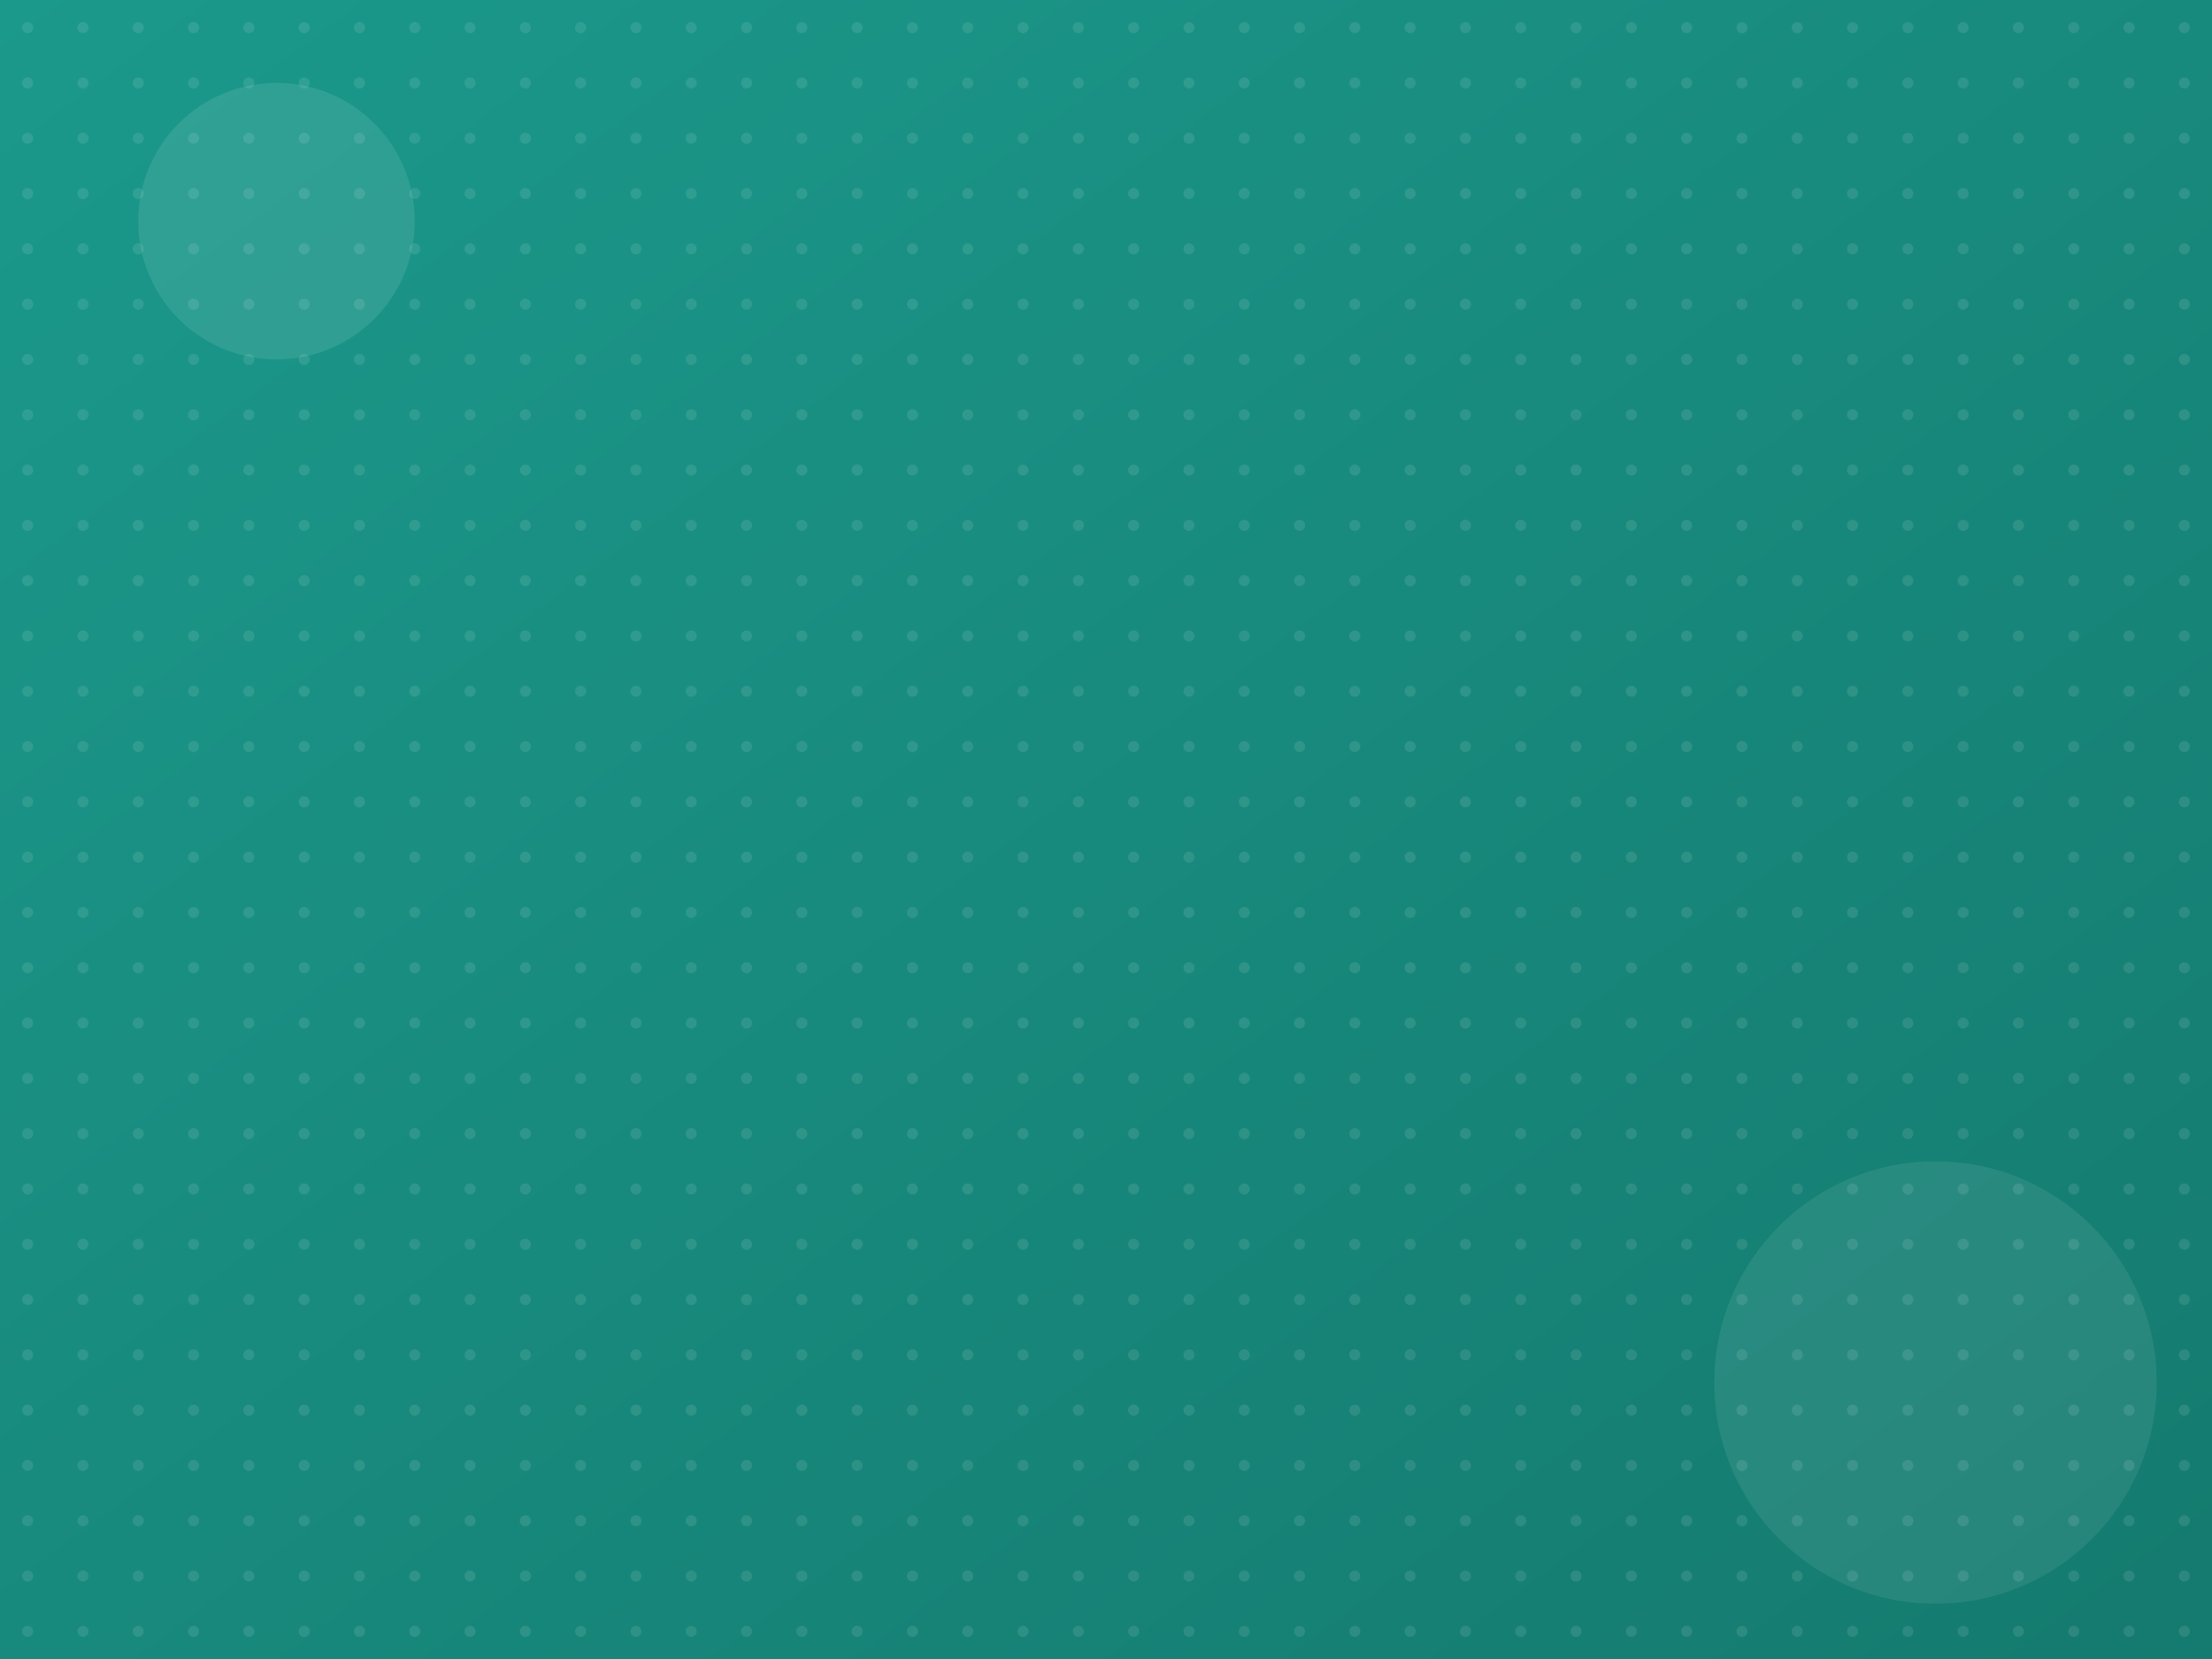
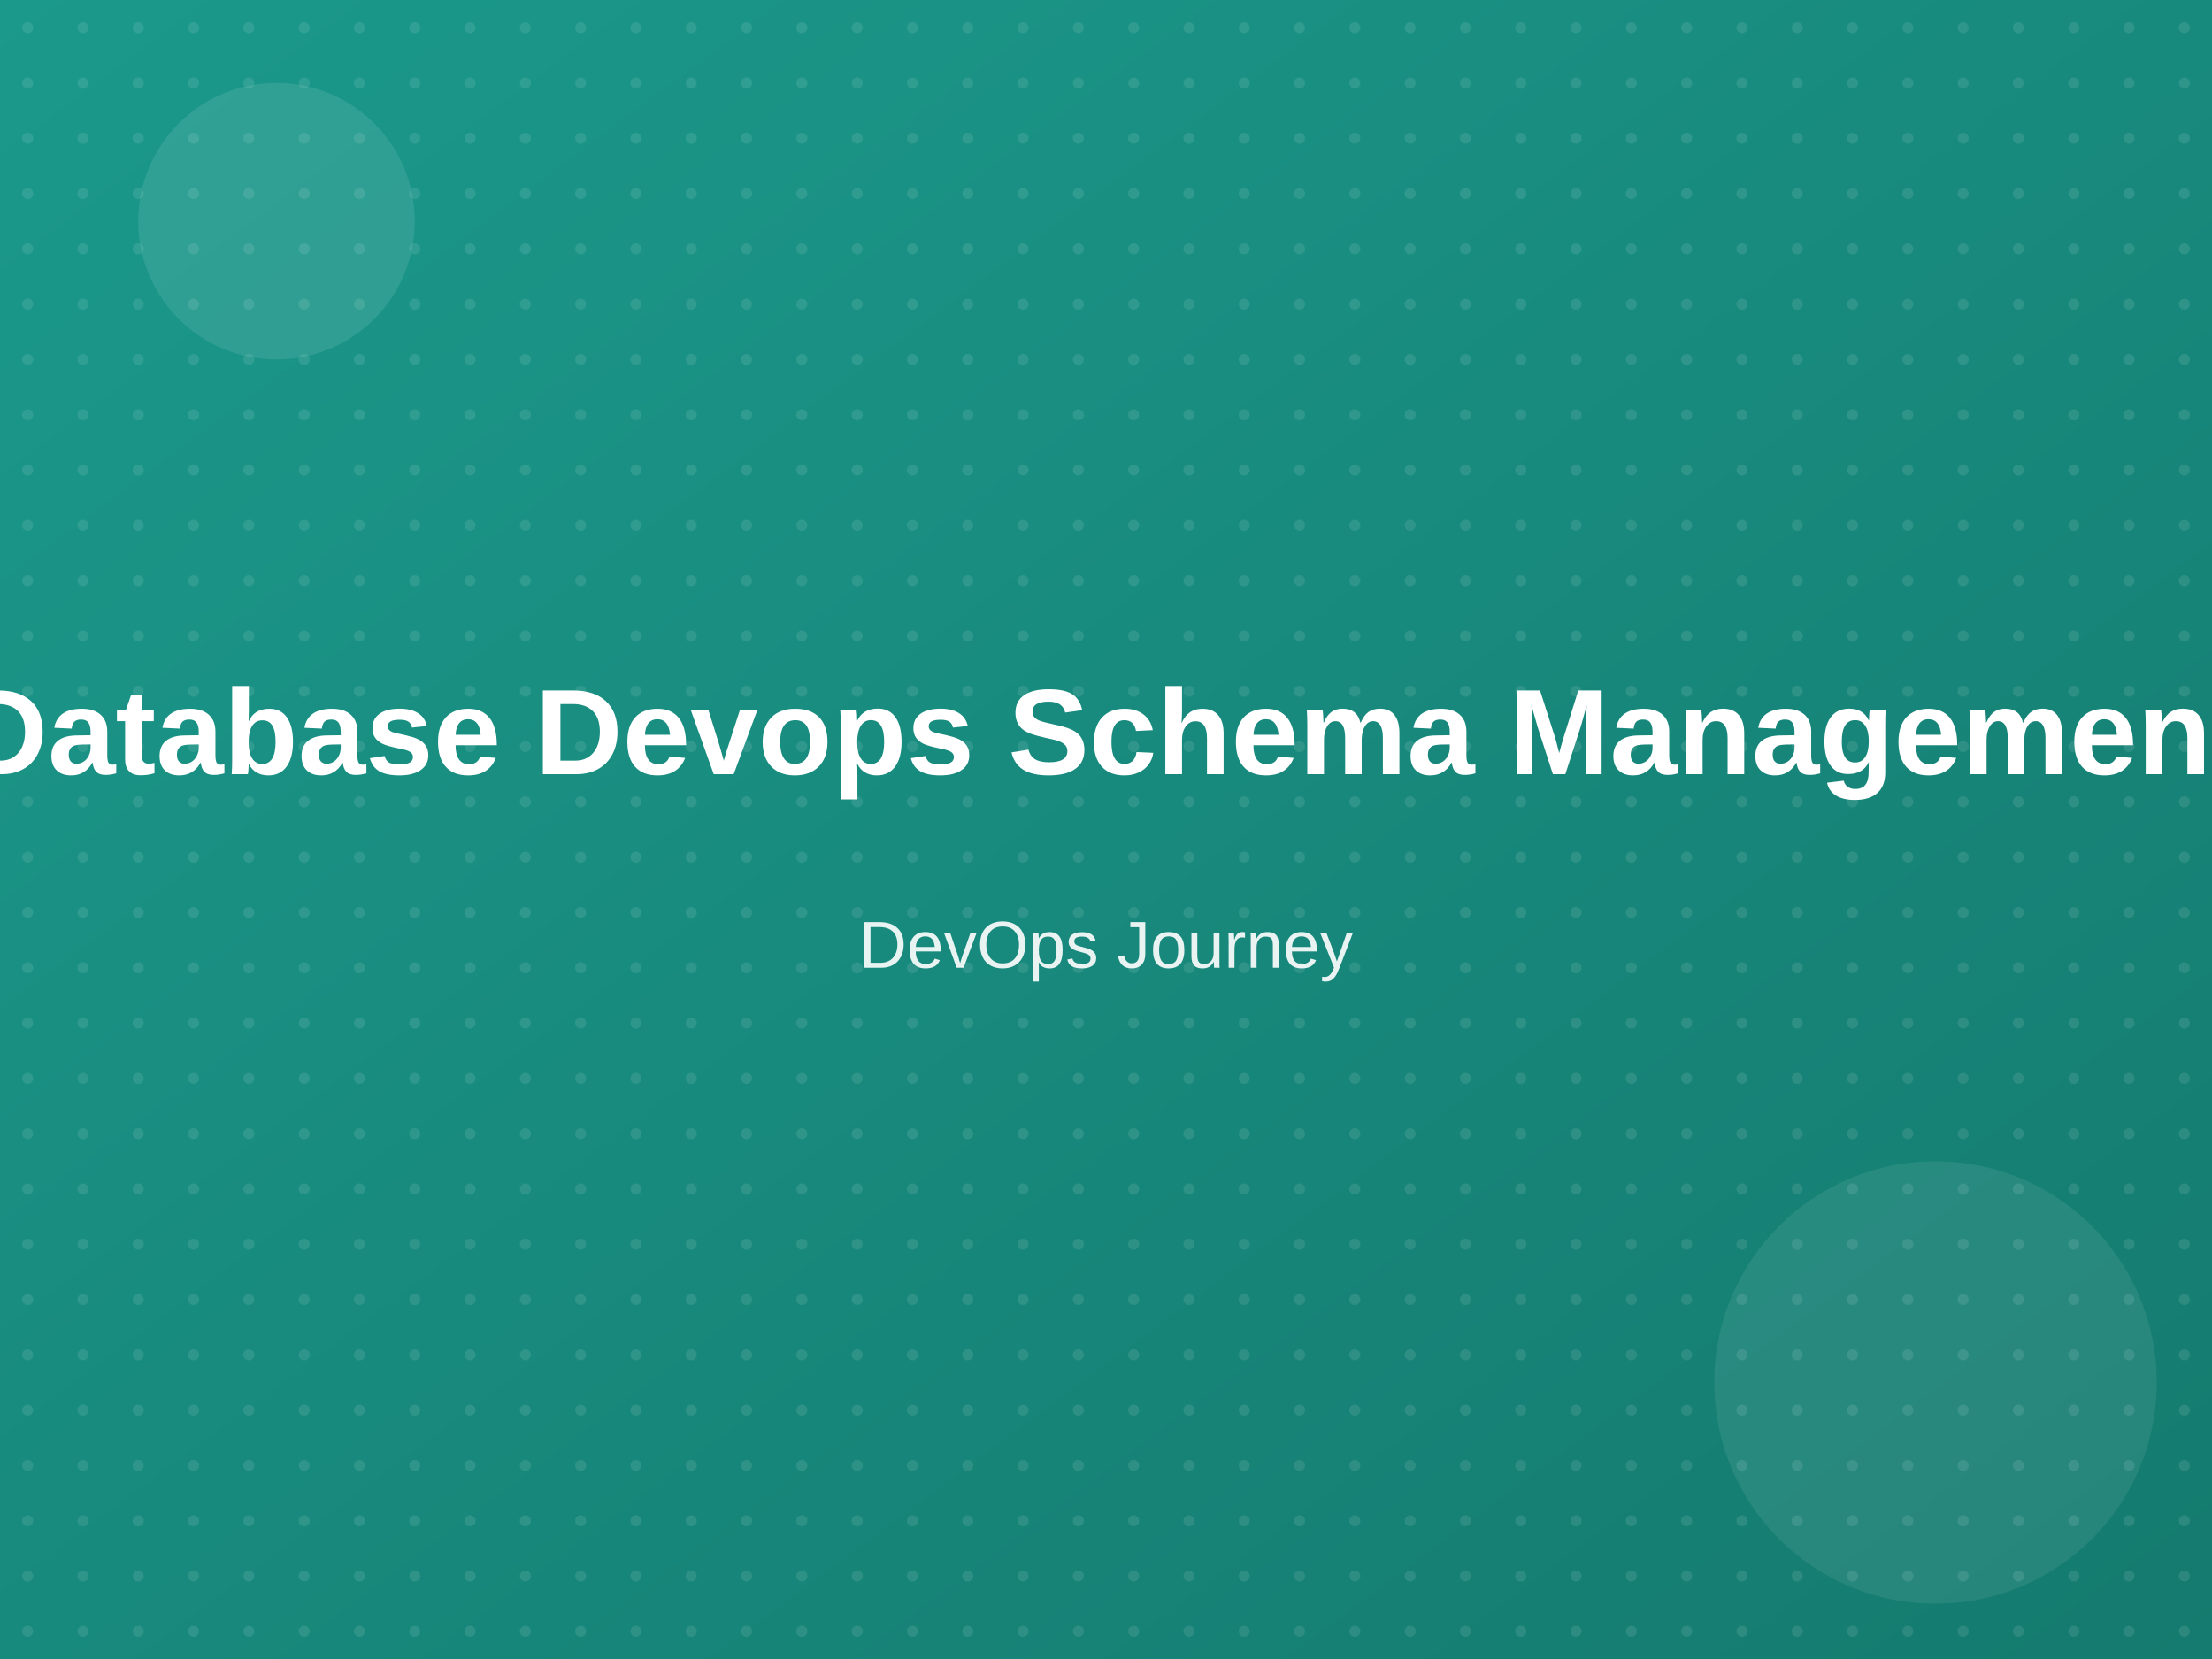
<svg xmlns="http://www.w3.org/2000/svg" width="800" height="600">
  <defs>
    <linearGradient id="grad" x1="0%" y1="0%" x2="100%" y2="100%">
      <stop offset="0%" style="stop-color:#1B998B;stop-opacity:1" />
      <stop offset="100%" style="stop-color:#157a6f;stop-opacity:1" />
    </linearGradient>
    <pattern id="dots" x="20" y="20" width="20" height="20" patternUnits="userSpaceOnUse">
      <circle cx="10" cy="10" r="2" fill="rgba(255,255,255,0.1)" />
    </pattern>
  </defs>
  <rect width="800" height="600" fill="url(#grad)" />
  <rect width="800" height="600" fill="url(#dots)" />
  <circle cx="100" cy="80" r="50" fill="rgba(255,255,255,0.1)" />
  <circle cx="700" cy="500" r="80" fill="rgba(255,255,255,0.08)" />
+   <text x="400" y="280" font-size="44" font-family="Arial, sans-serif" font-weight="bold" text-anchor="middle" fill="white" word-spacing="10">
+     Database Devops Schema Management
+   </text>
+   <text x="400" y="350" font-size="24" font-family="Arial, sans-serif" text-anchor="middle" fill="rgba(255,255,255,0.9)">
+     DevOps Journey
+   </text>
</svg>
